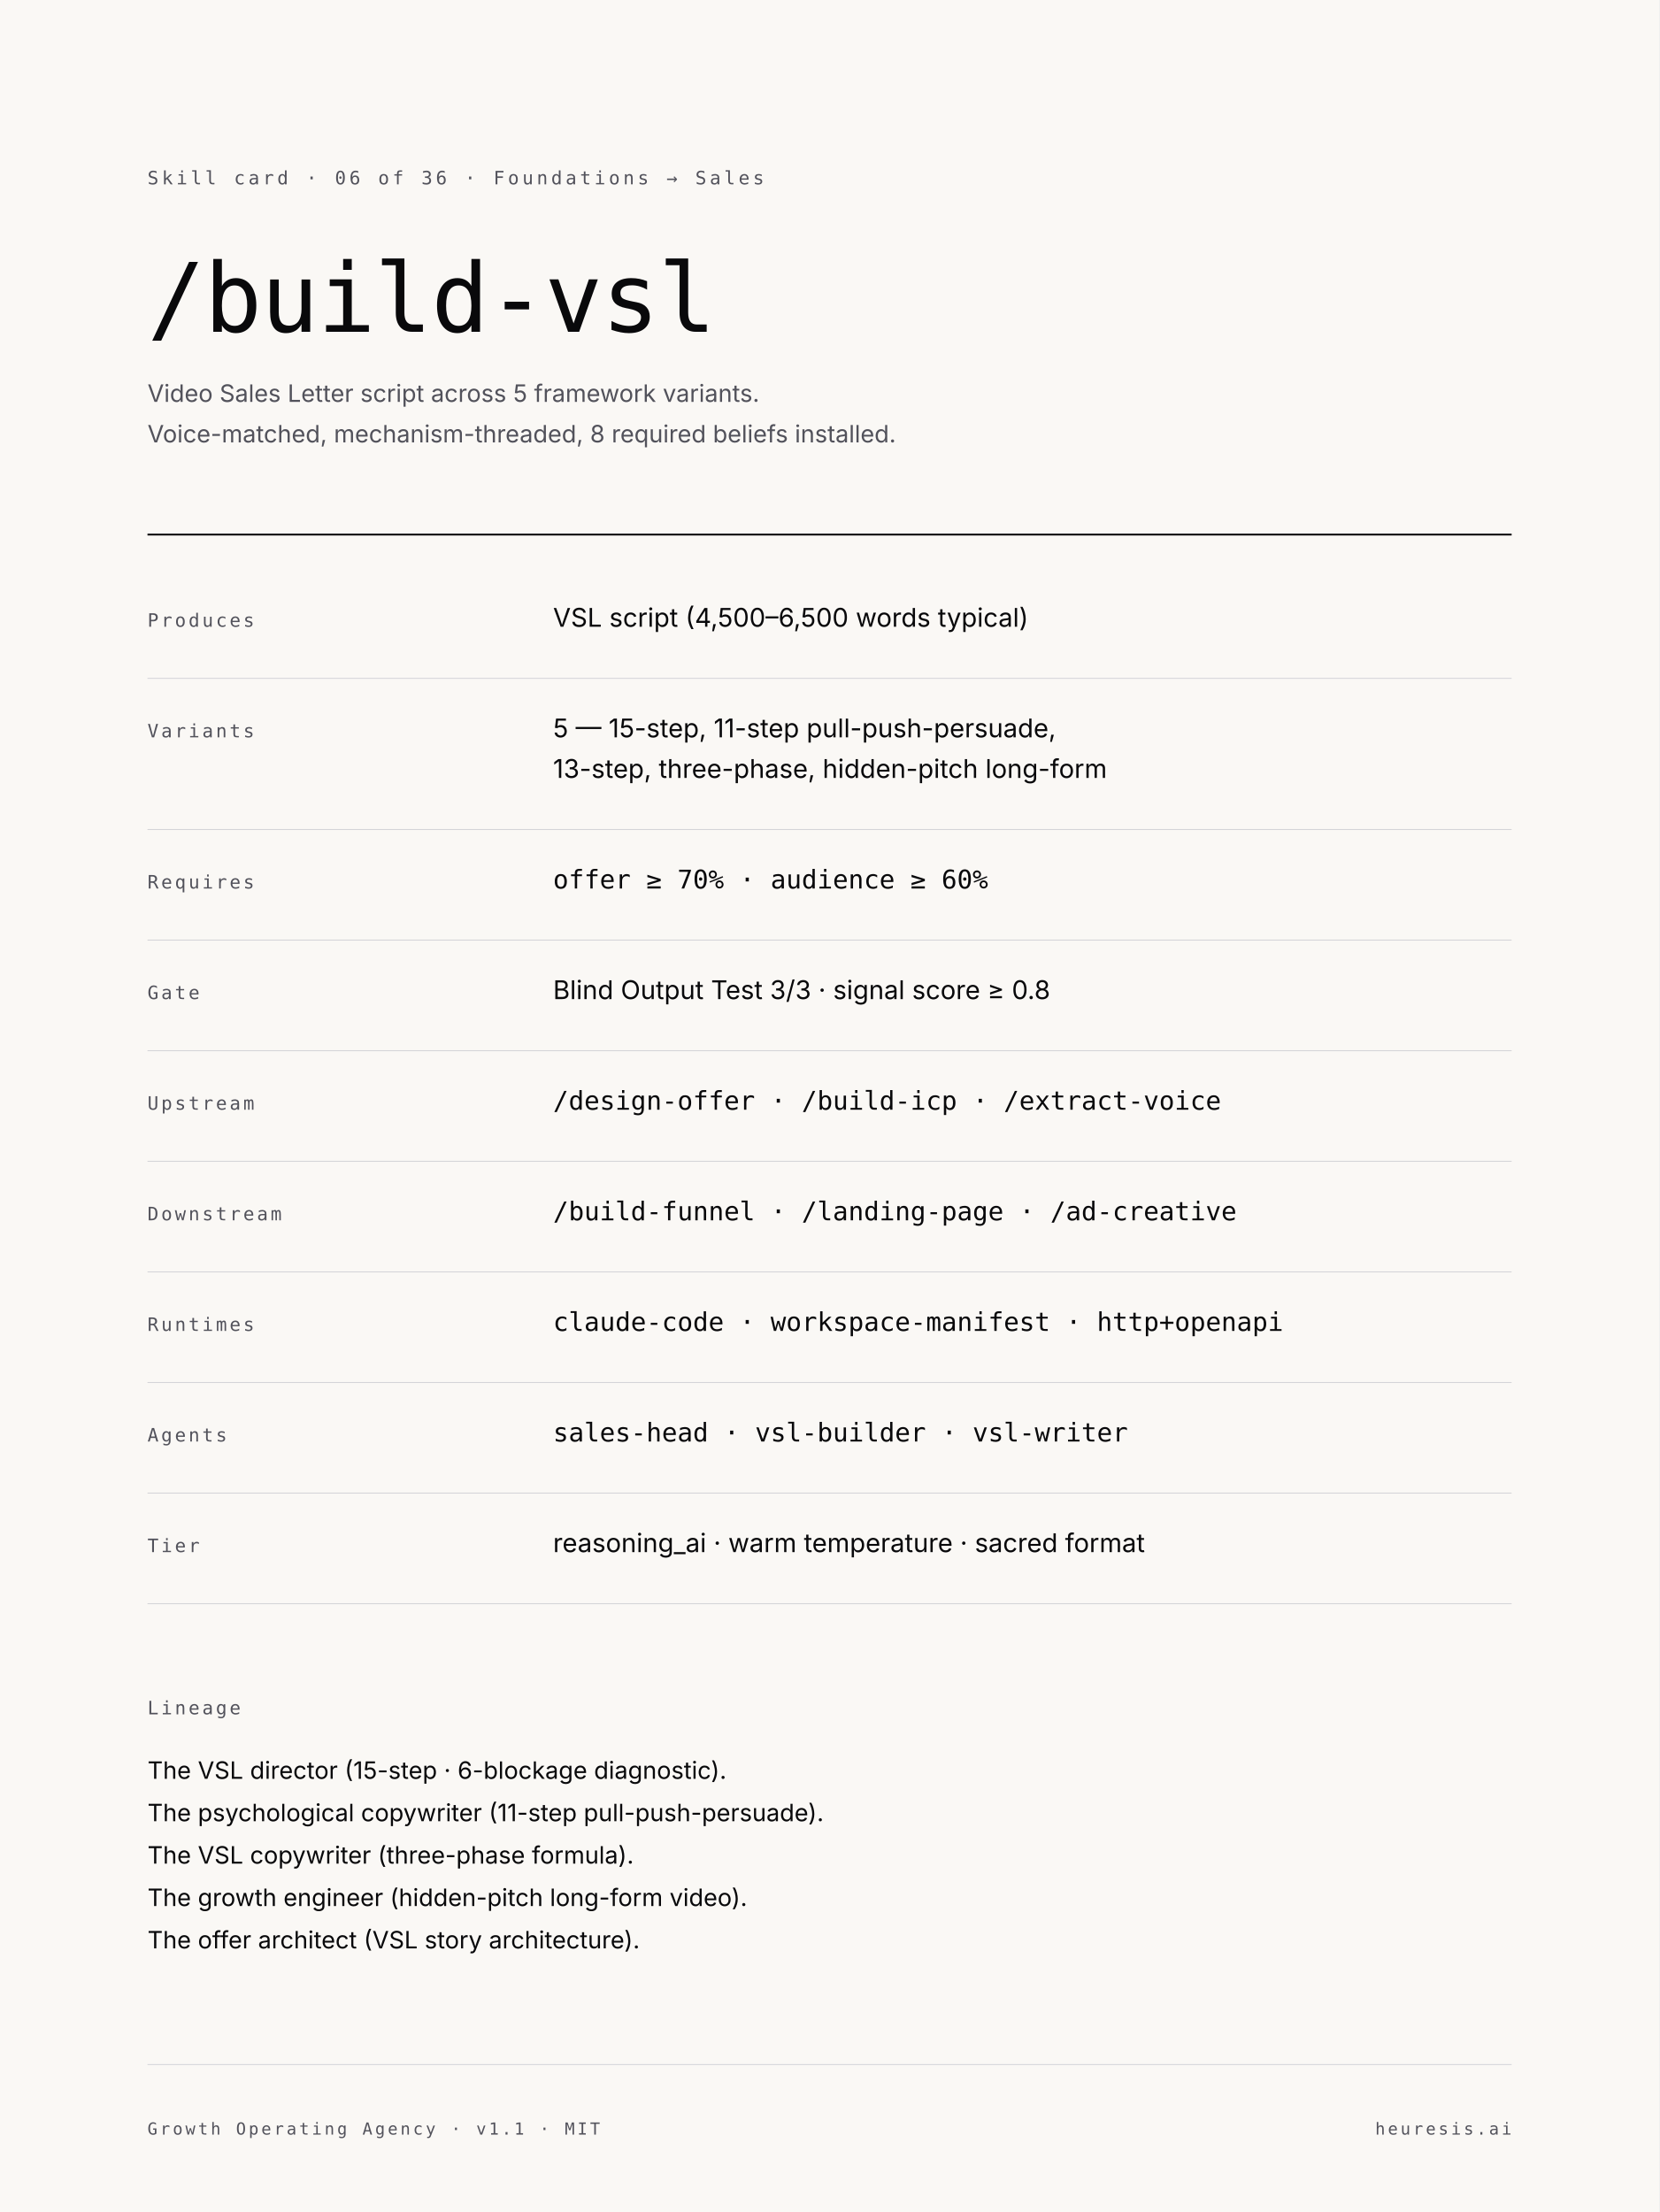
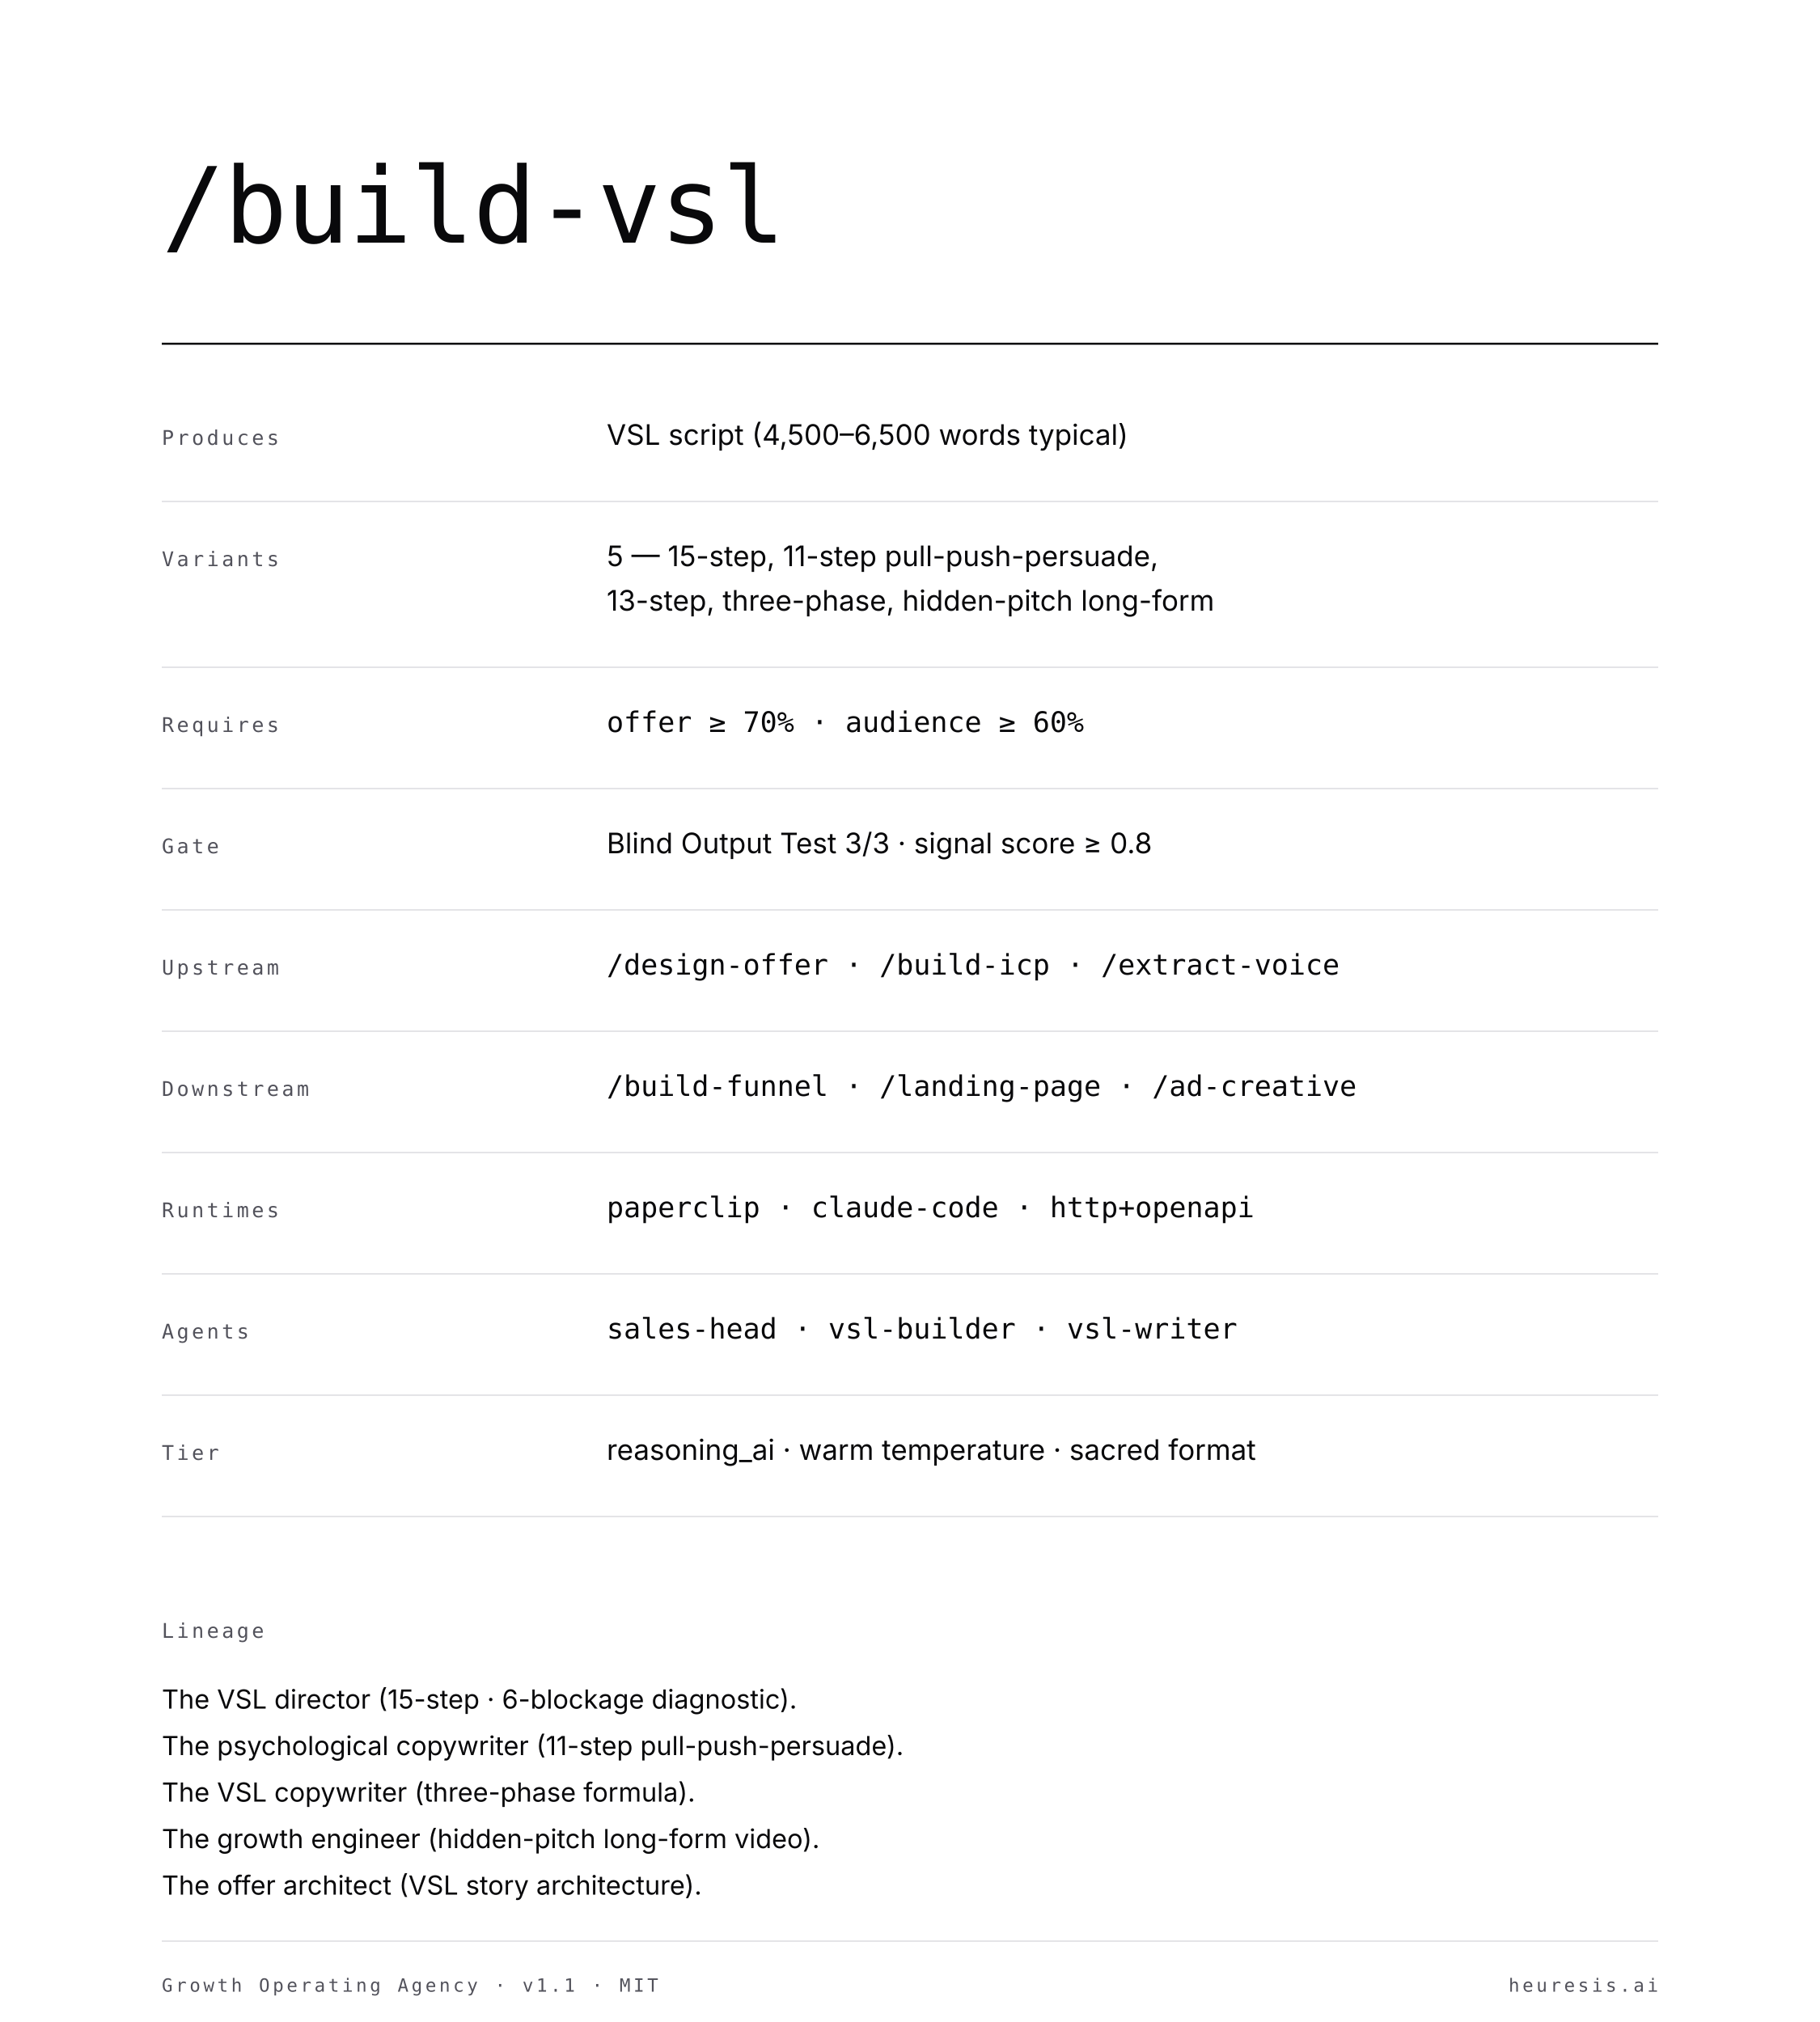
- <svg xmlns="http://www.w3.org/2000/svg" viewBox="0 0 900 1200" width="900" height="1200" role="img" aria-label="Skill spec card — /build-vsl">
+ <svg xmlns="http://www.w3.org/2000/svg" viewBox="0 0 900 1000" width="900" height="1000" role="img" aria-label="Skill spec card — /build-vsl">
  <style>
-     .bg { fill: #faf8f5; }
+     .bg { fill: #ffffff; }
    .ink { fill: #09090b; }
    .graphite { fill: #52525b; }
    .hair { stroke: #d4d4d8; stroke-width: 0.5; fill: none; }
    .rule-thick { stroke: #09090b; stroke-width: 1; fill: none; }
    .sans { font-family: "Geist", "Inter", system-ui, -apple-system, "Segoe UI", Roboto, sans-serif; }
-     .serif { font-family: "Geist", "Inter", system-ui, -apple-system, "Segoe UI", Roboto, sans-serif; font-weight: 500; letter-spacing: -0.02em; }
+     .serif { font-family: "Geist", "Inter", system-ui, -apple-system, sans-serif; font-weight: 500; letter-spacing: -0.02em; }
    .mono { font-family: "Geist Mono", "JetBrains Mono", "SF Mono", Menlo, Consolas, monospace; }
-     .eyebrow { font-size: 10px; letter-spacing: 0.18em; text-transform: uppercase; }
    .label { font-size: 10px; letter-spacing: 0.14em; text-transform: uppercase; }
    .spec-val { font-size: 14px; }
    .body { font-size: 13px; }
    .h1 { font-size: 52px; font-weight: 400; letter-spacing: -0.01em; }
    .foot { font-size: 9px; letter-spacing: 0.16em; text-transform: uppercase; }
  </style>
-   <rect class="bg" width="900" height="1200" />
-   <text class="mono eyebrow graphite" x="80" y="100">Skill card · 06 of 36 · Foundations → Sales</text>
-   <text class="mono ink h1" x="80" y="180">/build-vsl</text>
-   <text class="sans graphite body" x="80" y="218">Video Sales Letter script across 5 framework variants.</text>
-   <text class="sans graphite body" x="80" y="240">Voice-matched, mechanism-threaded, 8 required beliefs installed.</text>
-   <line class="rule-thick" x1="80" y1="290" x2="820" y2="290" />
-   <text class="mono label graphite" x="80" y="340">Produces</text>
-   <text class="sans ink spec-val" x="300" y="340">VSL script (4,500–6,500 words typical)</text>
-   <line class="hair" x1="80" y1="368" x2="820" y2="368" />
-   <text class="mono label graphite" x="80" y="400">Variants</text>
-   <text class="sans ink spec-val" x="300" y="400">5 — 15-step, 11-step pull-push-persuade,</text>
-   <text class="sans ink spec-val" x="300" y="422">13-step, three-phase, hidden-pitch long-form</text>
+   <rect class="bg" width="900" height="1000" />
+   <text class="mono ink h1" x="80" y="120">/build-vsl</text>
+   <line class="rule-thick" x1="80" y1="170" x2="820" y2="170" />
+   <text class="mono label graphite" x="80" y="220">Produces</text>
+   <text class="sans ink spec-val" x="300" y="220">VSL script (4,500–6,500 words typical)</text>
+   <line class="hair" x1="80" y1="248" x2="820" y2="248" />
+   <text class="mono label graphite" x="80" y="280">Variants</text>
+   <text class="sans ink spec-val" x="300" y="280">5 — 15-step, 11-step pull-push-persuade,</text>
+   <text class="sans ink spec-val" x="300" y="302">13-step, three-phase, hidden-pitch long-form</text>
+   <line class="hair" x1="80" y1="330" x2="820" y2="330" />
+   <text class="mono label graphite" x="80" y="362">Requires</text>
+   <text class="mono ink spec-val" x="300" y="362">offer ≥ 70%  ·  audience ≥ 60%</text>
+   <line class="hair" x1="80" y1="390" x2="820" y2="390" />
+   <text class="mono label graphite" x="80" y="422">Gate</text>
+   <text class="sans ink spec-val" x="300" y="422">Blind Output Test 3/3  ·  signal score ≥ 0.8</text>
  <line class="hair" x1="80" y1="450" x2="820" y2="450" />
-   <text class="mono label graphite" x="80" y="482">Requires</text>
-   <text class="mono ink spec-val" x="300" y="482">offer ≥ 70%  ·  audience ≥ 60%</text>
+   <text class="mono label graphite" x="80" y="482">Upstream</text>
+   <text class="mono ink spec-val" x="300" y="482">/design-offer  ·  /build-icp  ·  /extract-voice</text>
  <line class="hair" x1="80" y1="510" x2="820" y2="510" />
-   <text class="mono label graphite" x="80" y="542">Gate</text>
-   <text class="sans ink spec-val" x="300" y="542">Blind Output Test 3/3  ·  signal score ≥ 0.8</text>
+   <text class="mono label graphite" x="80" y="542">Downstream</text>
+   <text class="mono ink spec-val" x="300" y="542">/build-funnel  ·  /landing-page  ·  /ad-creative</text>
  <line class="hair" x1="80" y1="570" x2="820" y2="570" />
-   <text class="mono label graphite" x="80" y="602">Upstream</text>
-   <text class="mono ink spec-val" x="300" y="602">/design-offer  ·  /build-icp  ·  /extract-voice</text>
+   <text class="mono label graphite" x="80" y="602">Runtimes</text>
+   <text class="mono ink spec-val" x="300" y="602">paperclip  ·  claude-code  ·  http+openapi</text>
  <line class="hair" x1="80" y1="630" x2="820" y2="630" />
-   <text class="mono label graphite" x="80" y="662">Downstream</text>
-   <text class="mono ink spec-val" x="300" y="662">/build-funnel  ·  /landing-page  ·  /ad-creative</text>
+   <text class="mono label graphite" x="80" y="662">Agents</text>
+   <text class="mono ink spec-val" x="300" y="662">sales-head  ·  vsl-builder  ·  vsl-writer</text>
  <line class="hair" x1="80" y1="690" x2="820" y2="690" />
-   <text class="mono label graphite" x="80" y="722">Runtimes</text>
-   <text class="mono ink spec-val" x="300" y="722">claude-code  ·  workspace-manifest  ·  http+openapi</text>
+   <text class="mono label graphite" x="80" y="722">Tier</text>
+   <text class="sans ink spec-val" x="300" y="722">reasoning_ai  ·  warm temperature  ·  sacred format</text>
  <line class="hair" x1="80" y1="750" x2="820" y2="750" />
-   <text class="mono label graphite" x="80" y="782">Agents</text>
-   <text class="mono ink spec-val" x="300" y="782">sales-head  ·  vsl-builder  ·  vsl-writer</text>
-   <line class="hair" x1="80" y1="810" x2="820" y2="810" />
-   <text class="mono label graphite" x="80" y="842">Tier</text>
-   <text class="sans ink spec-val" x="300" y="842">reasoning_ai  ·  warm temperature  ·  sacred format</text>
-   <line class="hair" x1="80" y1="870" x2="820" y2="870" />
-   <text class="mono label graphite" x="80" y="930">Lineage</text>
-   <text class="sans ink body" x="80" y="965">The VSL director (15-step · 6-blockage diagnostic).</text>
-   <text class="sans ink body" x="80" y="988">The psychological copywriter (11-step pull-push-persuade).</text>
-   <text class="sans ink body" x="80" y="1011">The VSL copywriter (three-phase formula).</text>
-   <text class="sans ink body" x="80" y="1034">The growth engineer (hidden-pitch long-form video).</text>
-   <text class="sans ink body" x="80" y="1057">The offer architect (VSL story architecture).</text>
-   <line class="hair" x1="80" y1="1120" x2="820" y2="1120" />
-   <text class="mono foot graphite" x="80" y="1158">Growth Operating Agency · v1.1 · MIT</text>
-   <text class="mono foot graphite" x="820" y="1158" text-anchor="end">heuresis.ai</text>
+   <text class="mono label graphite" x="80" y="810">Lineage</text>
+   <text class="sans ink body" x="80" y="845">The VSL director (15-step · 6-blockage diagnostic).</text>
+   <text class="sans ink body" x="80" y="868">The psychological copywriter (11-step pull-push-persuade).</text>
+   <text class="sans ink body" x="80" y="891">The VSL copywriter (three-phase formula).</text>
+   <text class="sans ink body" x="80" y="914">The growth engineer (hidden-pitch long-form video).</text>
+   <text class="sans ink body" x="80" y="937">The offer architect (VSL story architecture).</text>
+   <line class="hair" x1="80" y1="960" x2="820" y2="960" />
+   <text class="mono foot graphite" x="80" y="985">Growth Operating Agency · v1.1 · MIT</text>
+   <text class="mono foot graphite" x="820" y="985" text-anchor="end">heuresis.ai</text>
</svg>
